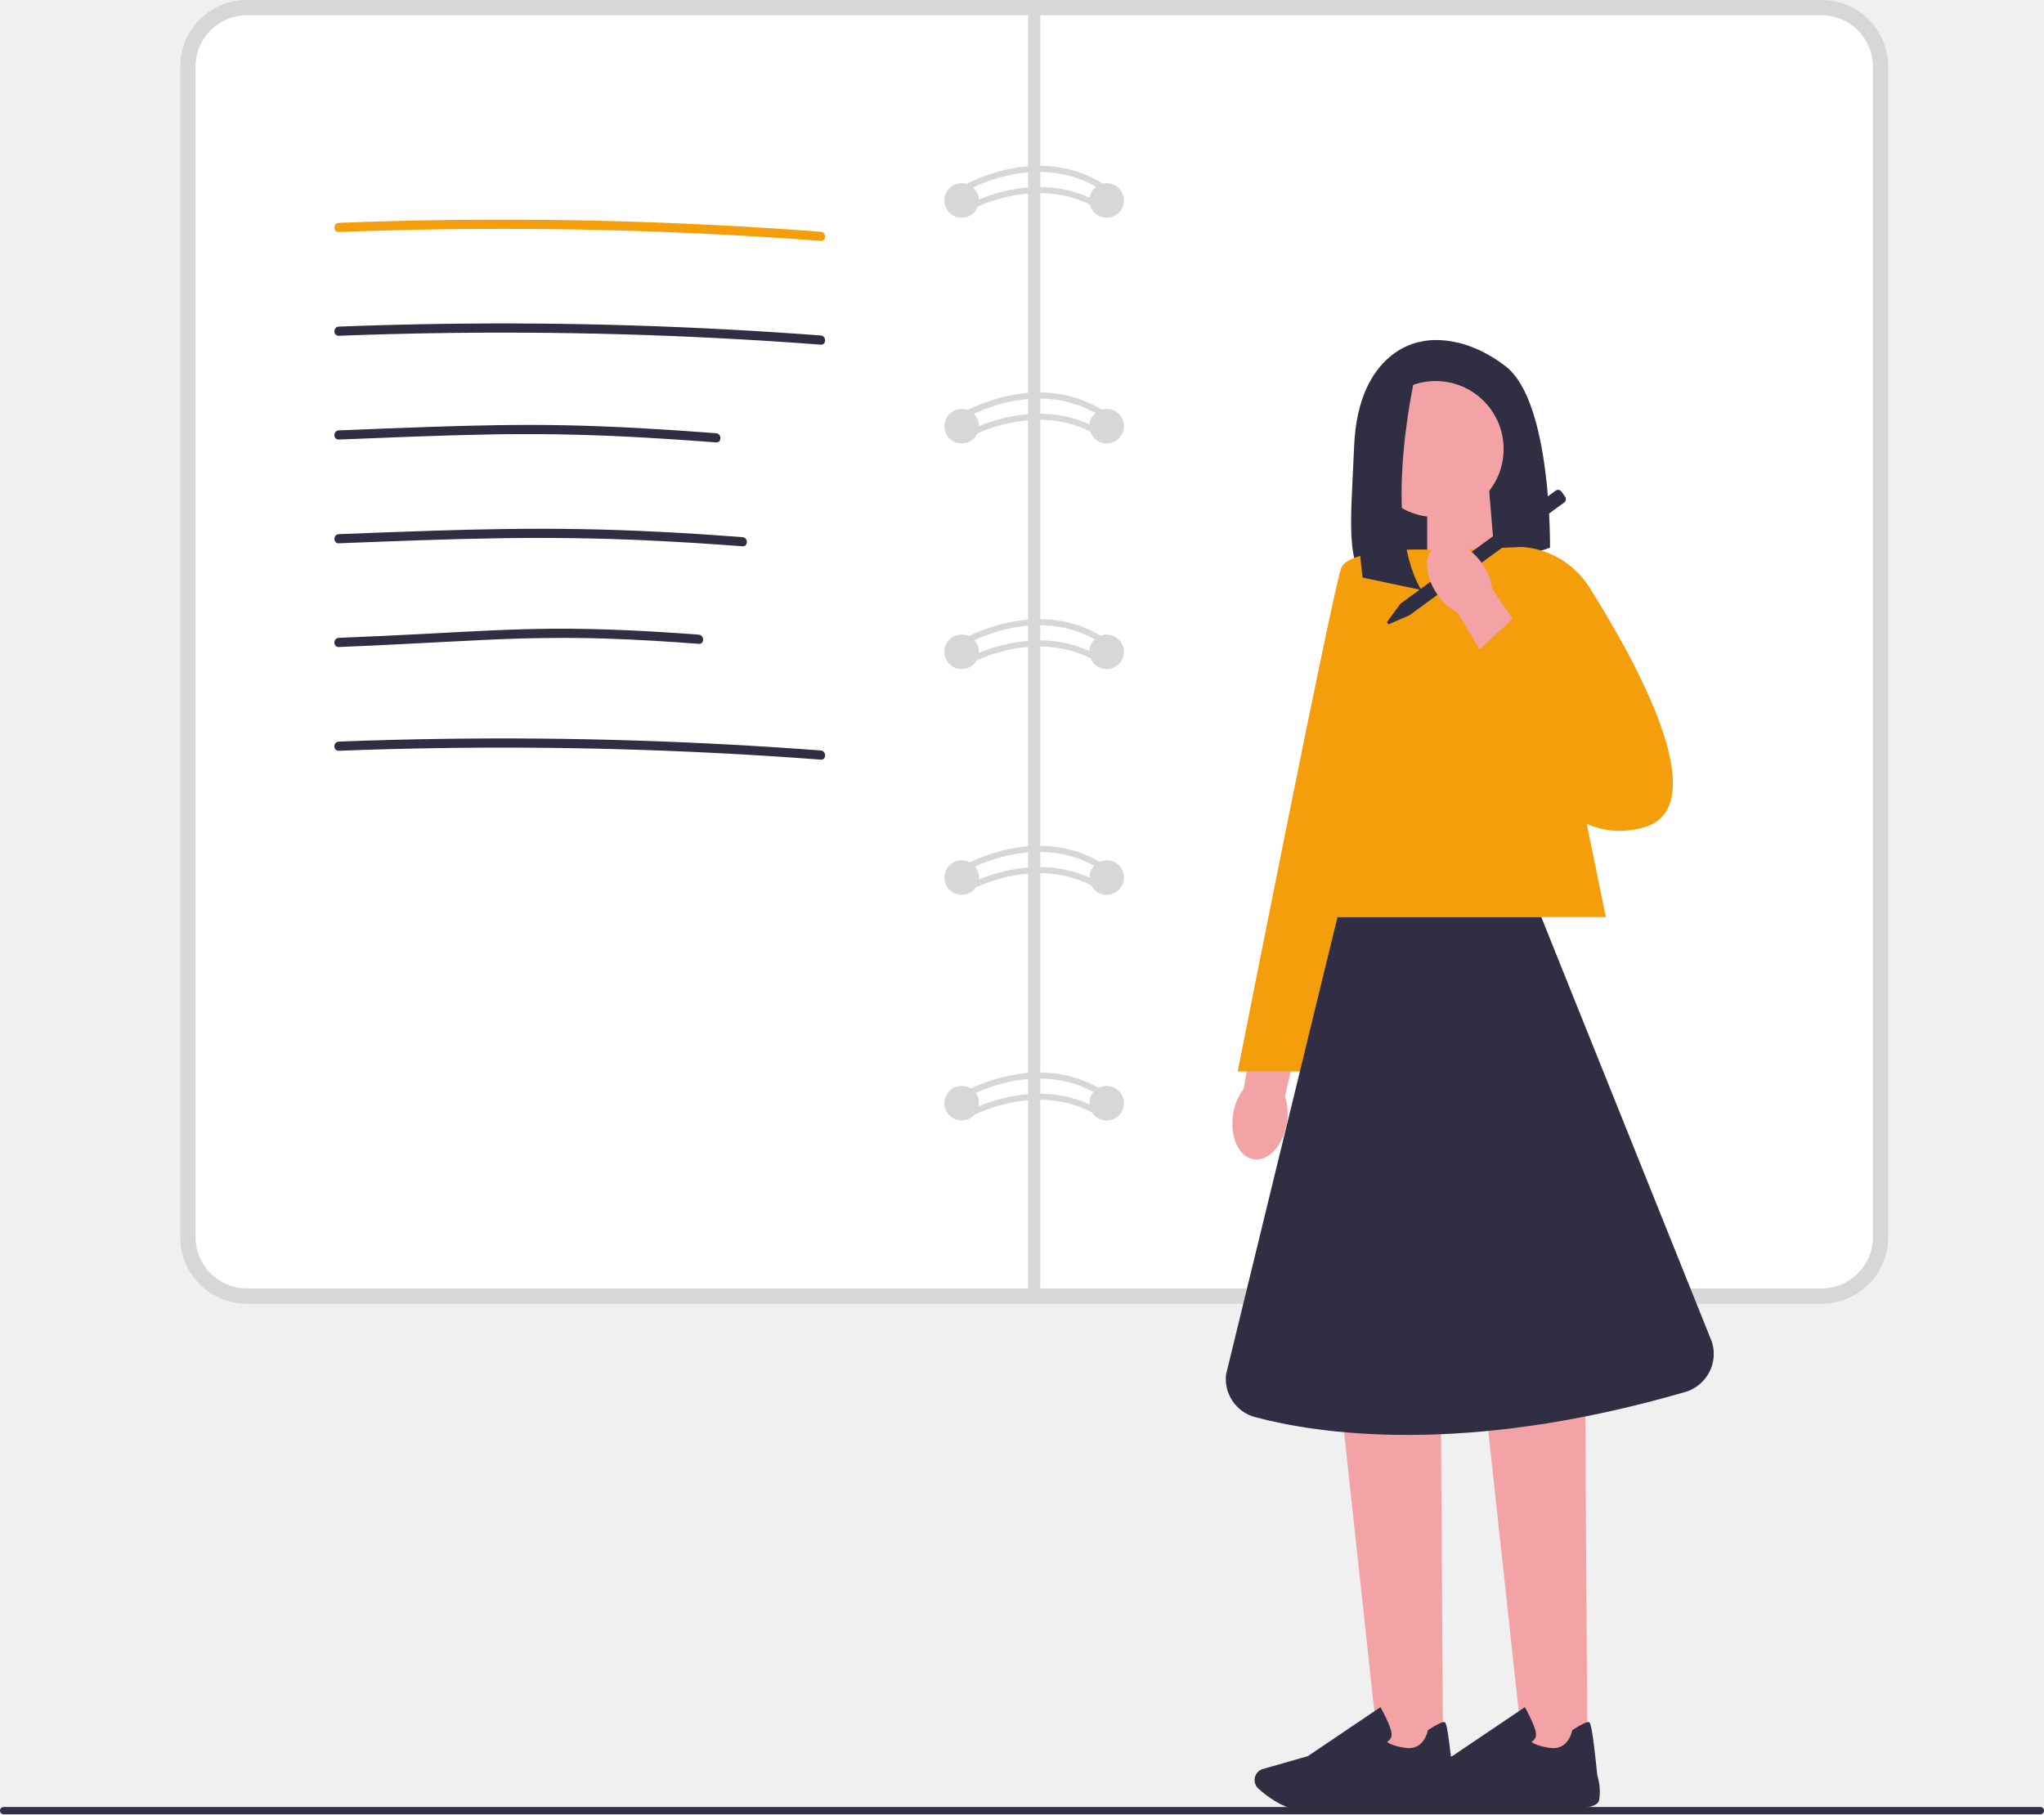
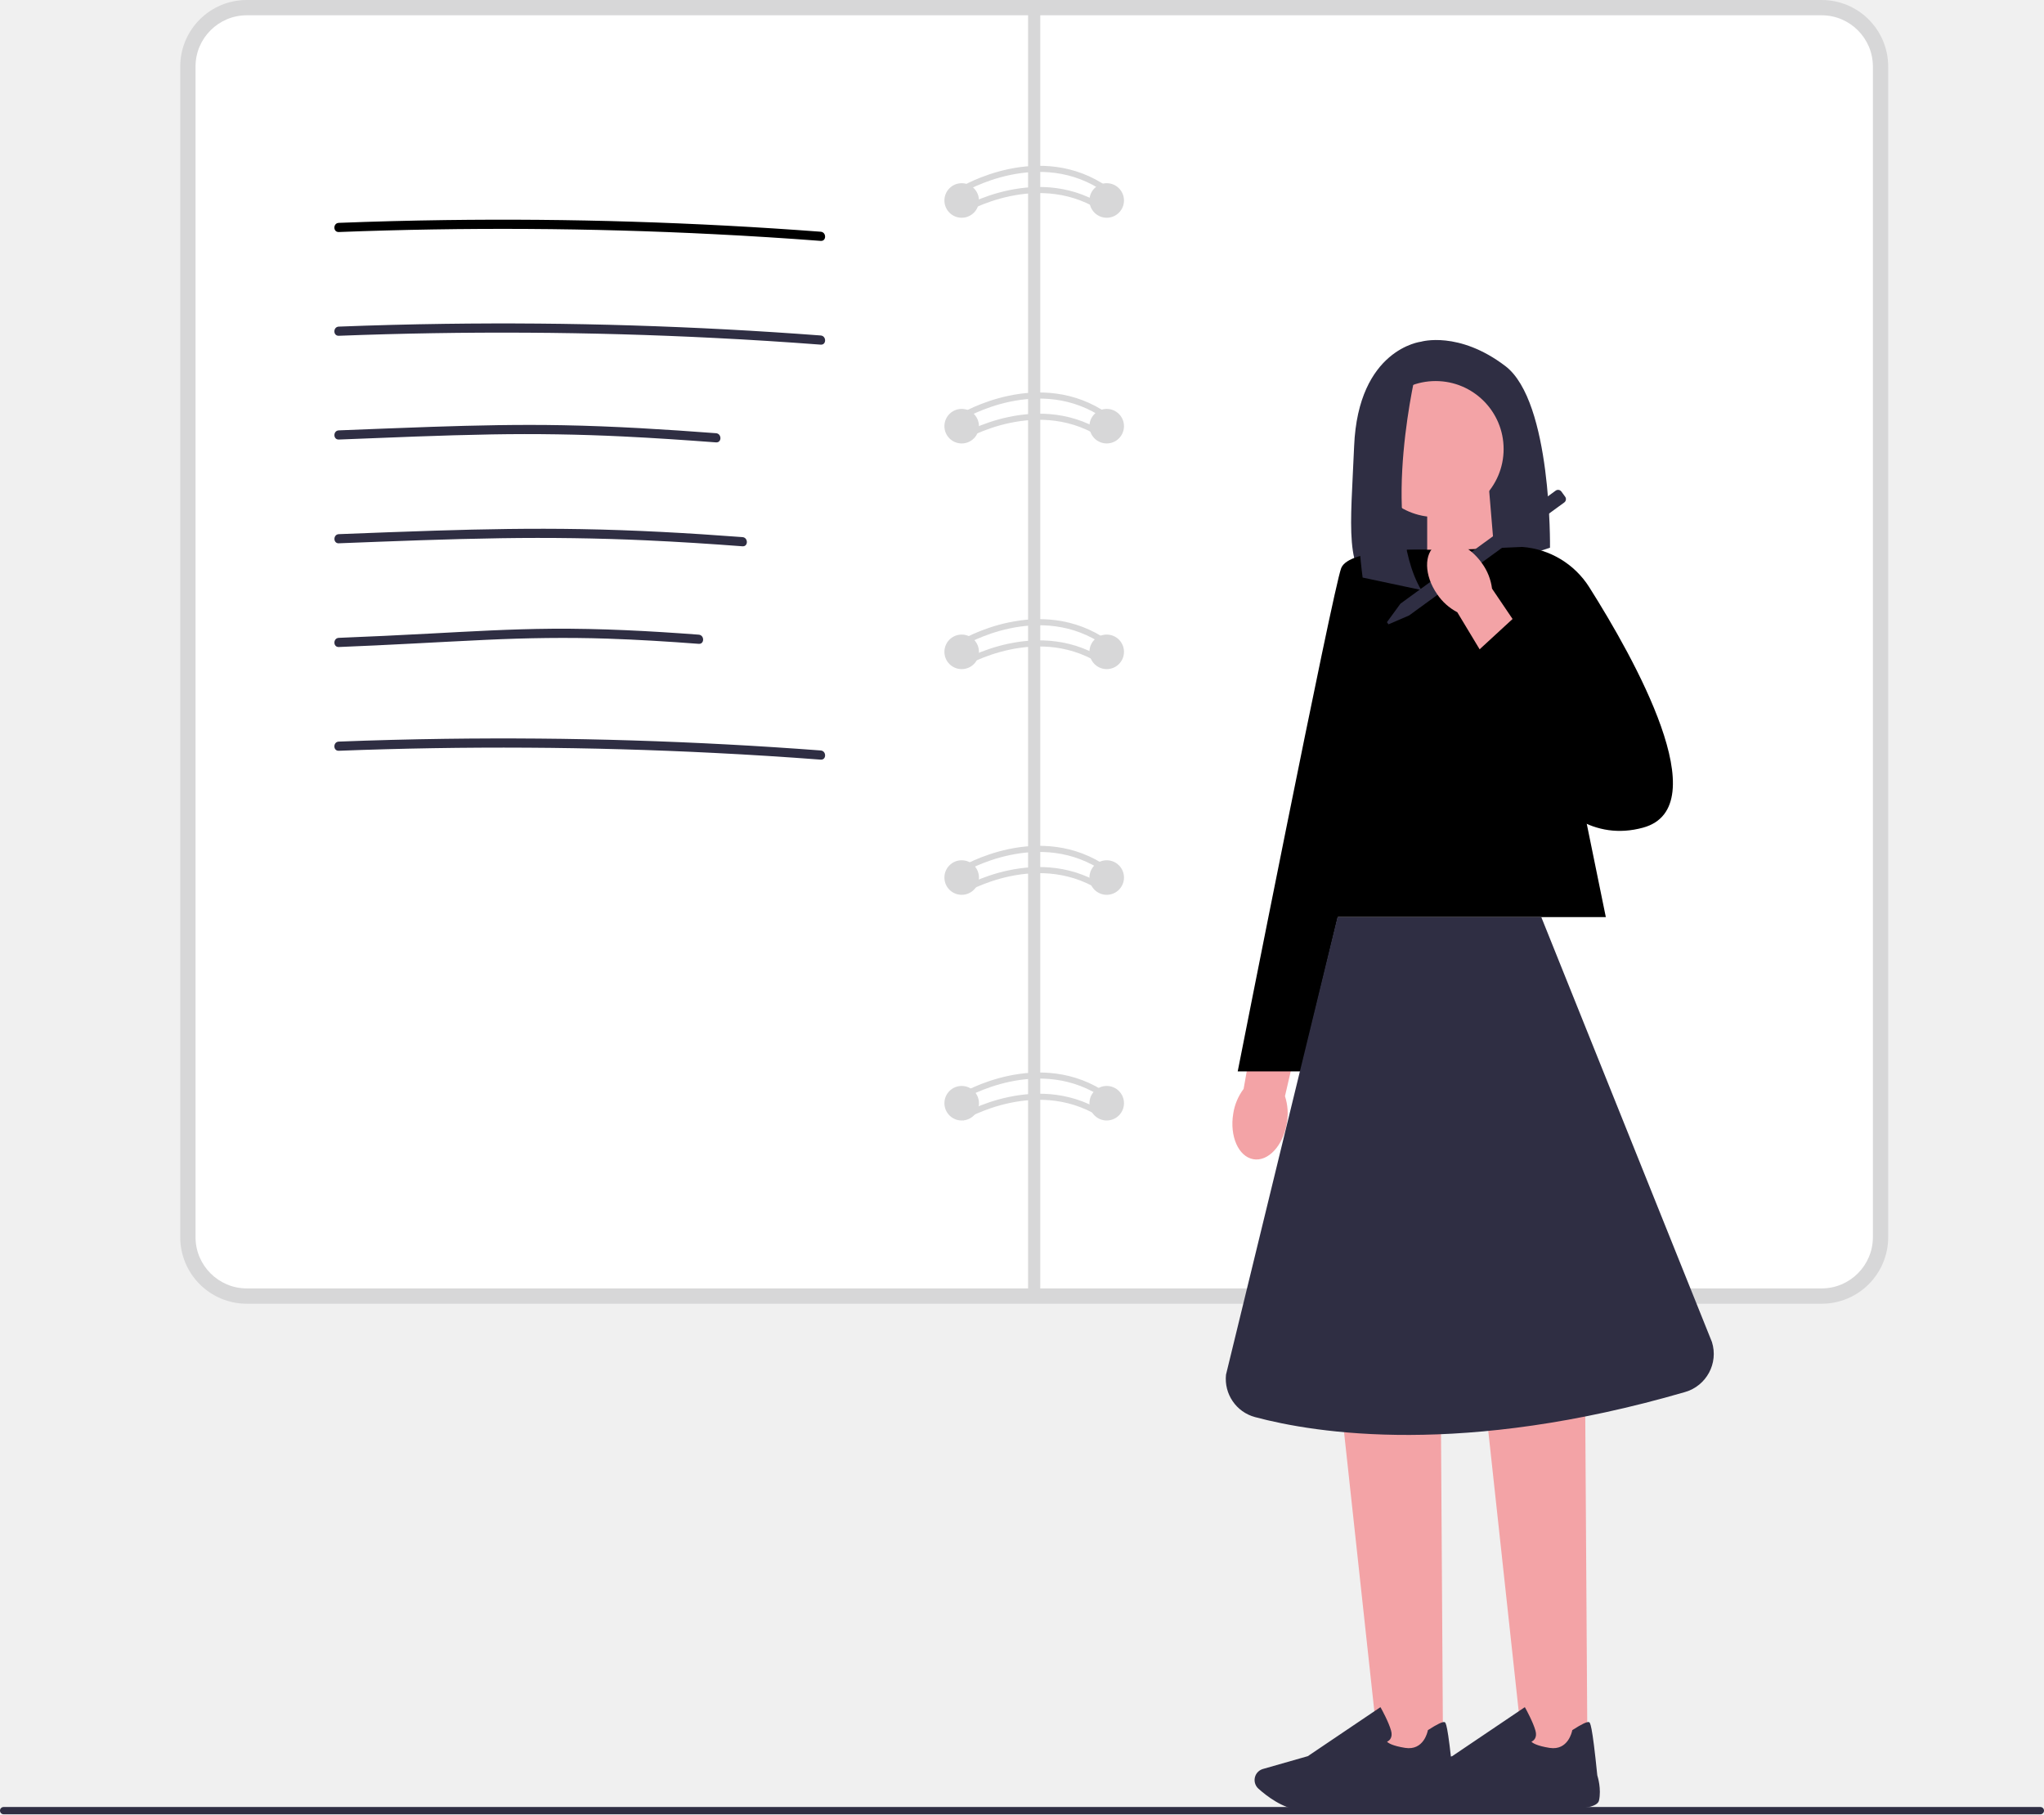
<svg xmlns="http://www.w3.org/2000/svg" width="668.6" height="593.48" viewBox="0 0 668.6 593.48" role="img" artist="Katerina Limpitsouni" source="https://undraw.co/">
  <rect x="58.96" width="558.67" height="426.47" rx="21.76" ry="21.76" fill="#d7d7d8" stroke-width="0" />
  <path d="M80.72,5c-9.24,0-16.76,7.52-16.76,16.76v382.94c0,9.24,7.52,16.76,16.76,16.76h515.15c9.24,0,16.76-7.52,16.76-16.76V21.76c0-9.24-7.52-16.76-16.76-16.76H80.72Z" fill="#fff" stroke-width="0" />
  <rect x="336.29" y="2.55" width="3.99" height="421.84" fill="#d7d7d8" stroke-width="0" />
  <circle cx="314.57" cy="65.58" r="5.65" fill="#d7d7d8" stroke-width="0" />
  <circle cx="362.01" cy="65.58" r="5.65" fill="#d7d7d8" stroke-width="0" />
  <circle cx="314.57" cy="139.41" r="5.65" fill="#d7d7d8" stroke-width="0" />
  <circle cx="362.01" cy="139.41" r="5.65" fill="#d7d7d8" stroke-width="0" />
  <circle cx="314.57" cy="213.23" r="5.65" fill="#d7d7d8" stroke-width="0" />
  <circle cx="362.01" cy="213.23" r="5.65" fill="#d7d7d8" stroke-width="0" />
  <circle cx="314.57" cy="287.06" r="5.65" fill="#d7d7d8" stroke-width="0" />
  <circle cx="362.01" cy="287.06" r="5.65" fill="#d7d7d8" stroke-width="0" />
  <circle cx="314.57" cy="360.88" r="5.65" fill="#d7d7d8" stroke-width="0" />
  <circle cx="362.01" cy="360.88" r="5.65" fill="#d7d7d8" stroke-width="0" />
  <path d="M315.09,62.97l-1.05-1.7c.26-.16,26.1-15.77,48.54.03l-1.15,1.64c-21.36-15.04-46.1-.12-46.34.03Z" fill="#d7d7d8" stroke-width="0" />
  <path d="M315.09,69.9l-1.05-1.7c.26-.16,26.1-15.77,48.54.03l-1.15,1.64c-21.36-15.04-46.1-.12-46.34.03Z" fill="#d7d7d8" stroke-width="0" />
  <path d="M315.09,137.12l-1.05-1.7c.26-.16,26.1-15.77,48.54.03l-1.15,1.64c-21.36-15.04-46.1-.12-46.34.03Z" fill="#d7d7d8" stroke-width="0" />
  <path d="M315.09,144.06l-1.05-1.7c.26-.16,26.1-15.77,48.54.03l-1.15,1.64c-21.36-15.04-46.1-.12-46.34.03Z" fill="#d7d7d8" stroke-width="0" />
  <path d="M315.09,211.27l-1.05-1.7c.26-.16,26.1-15.77,48.54.03l-1.15,1.64c-21.36-15.04-46.1-.12-46.34.03Z" fill="#d7d7d8" stroke-width="0" />
  <path d="M315.09,218.21l-1.05-1.7c.26-.16,26.09-15.77,48.54.03l-1.15,1.64c-21.36-15.04-46.1-.12-46.34.03Z" fill="#d7d7d8" stroke-width="0" />
  <path d="M315.09,285.42l-1.05-1.7c.26-.16,26.1-15.77,48.54.03l-1.15,1.64c-21.36-15.03-46.1-.12-46.34.03Z" fill="#d7d7d8" stroke-width="0" />
  <path d="M315.09,292.36l-1.05-1.7c.26-.16,26.09-15.77,48.54.03l-1.15,1.64c-21.36-15.04-46.1-.12-46.34.03Z" fill="#d7d7d8" stroke-width="0" />
  <path d="M315.09,359.57l-1.05-1.7c.26-.16,26.1-15.77,48.54.03l-1.15,1.63c-21.36-15.04-46.1-.12-46.34.03Z" fill="#d7d7d8" stroke-width="0" />
  <path d="M315.09,366.51l-1.05-1.7c.26-.16,26.1-15.77,48.54.03l-1.15,1.63c-21.36-15.04-46.1-.12-46.34.03Z" fill="#d7d7d8" stroke-width="0" />
  <path d="M464.85,111.77s-20.58,2.32-21.91,34.19c-1.11,26.56-3.37,41.36,7.44,46.9,3.86,1.98,8.4,2.15,12.53.8l44.1-14.5s.66-47.8-14.61-59.42c-15.27-11.62-27.55-7.97-27.55-7.97Z" fill="#2f2e43" stroke-width="0" />
  <polygon points="489.16 185.03 466.84 192.37 466.84 160.24 487.09 160.24 489.16 185.03" fill="#f3a3a6" stroke-width="0" />
  <path id="uuid-89c22d20-9486-4802-b91b-ddf2a7c7ca0a-46-44-51-53-76" d="M420.93,367.41c-1.21,7.36-6.12,12.64-10.96,11.79-4.85-.85-7.79-7.51-6.58-14.87.44-2.95,1.61-5.74,3.4-8.13l5.53-31.12,15.05,3.15-7.05,30.34c.93,2.87,1.14,5.9.61,8.84,0,0,0,0,0,0Z" fill="#f3a3a6" stroke-width="0" />
  <polygon points="472.03 574.33 451.13 574.33 439.01 462.64 471.32 462.64 472.03 574.33" fill="#f3a3a6" stroke-width="0" />
  <path d="M430.77,592.29c-2.2,0-4.16-.05-5.63-.19-5.55-.51-10.85-4.61-13.51-7-1.19-1.07-1.58-2.79-.96-4.27h0c.45-1.06,1.34-1.85,2.45-2.17l14.67-4.19,23.76-16.03.27.48c.1.18,2.43,4.38,3.21,7.22.3,1.08.22,1.98-.23,2.68-.31.48-.75.76-1.1.92.43.45,1.78,1.36,5.93,2.02,6.07.96,7.33-5.32,7.39-5.58l.04-.21.18-.12c2.88-1.86,4.66-2.7,5.27-2.52.38.11,1.02.31,2.74,17.41.17.54,1.38,4.47.56,8.24-.89,4.1-18.78,2.69-22.36,2.36-.1.01-13.49.96-22.67.96Z" fill="#2f2e43" stroke-width="0" />
  <polygon points="519.26 574.33 498.35 574.33 486.23 462.64 518.54 462.64 519.26 574.33" fill="#f3a3a6" stroke-width="0" />
  <path d="M478,592.29c-2.2,0-4.16-.05-5.63-.19-5.55-.51-10.85-4.61-13.51-7-1.19-1.07-1.58-2.79-.96-4.27h0c.45-1.06,1.34-1.85,2.45-2.17l14.67-4.19,23.76-16.03.27.48c.1.18,2.43,4.38,3.21,7.22.3,1.08.22,1.98-.23,2.68-.31.48-.75.76-1.1.92.43.45,1.78,1.36,5.93,2.02,6.07.96,7.33-5.32,7.39-5.58l.04-.21.18-.12c2.89-1.86,4.66-2.7,5.27-2.52.38.11,1.02.31,2.74,17.41.17.54,1.38,4.47.56,8.24-.89,4.1-18.78,2.69-22.36,2.36-.1.01-13.49.96-22.67.96Z" fill="#2f2e43" stroke-width="0" />
-   <polygon points="525.27 299.99 423.7 299.99 460.21 179.82 500.71 179.82 525.27 299.99" fill="#f59e0b" stroke-width="0" />
-   <path d="M466.6,179.84s-25.23-.66-27.88,5.98c-2.66,6.64-33.86,164.65-33.86,164.65h20.58l41.16-170.62Z" fill="#f59e0b" stroke-width="0" />
+   <polygon points="525.27 299.99 423.7 299.99 460.21 179.82 500.71 179.82 525.27 299.99" fill="#currentColor" stroke-width="0" />
+   <path d="M466.6,179.84s-25.23-.66-27.88,5.98c-2.66,6.64-33.86,164.65-33.86,164.65h20.58l41.16-170.62Z" fill="#currentColor" stroke-width="0" />
  <circle cx="469.6" cy="146.89" r="22.24" fill="#f3a3a6" stroke-width="0" />
  <path d="M463.52,120.07s-12.24,49.7,1.37,72.93l-19.17-4.07s-7.43-54.39,7.51-64.28l10.29-4.58Z" fill="#2f2e43" stroke-width="0" />
  <path d="M504.16,299.99h-66.66l-36.47,149.69c-.67,6.32,3.34,12.22,9.48,13.87,20.01,5.36,68.03,12.95,140.7-8.2,6.99-2.03,10.96-9.41,8.77-16.36l-55.82-139Z" fill="#2f2e43" stroke-width="0" />
  <path d="M668.6,592.29c0,.66-.53,1.19-1.19,1.19H1.19c-.66,0-1.19-.53-1.19-1.19s.53-1.19,1.19-1.19h666.22c.66,0,1.19.53,1.19,1.19Z" fill="#2f2e43" stroke-width="0" />
-   <path d="M477.21,179.82l20.73-.91c8.98.68,17.1,5.56,21.91,13.17,14.65,23.16,42.06,71.97,17.59,78.66-32.26,8.81-47.89-40.24-47.89-40.24l-12.34-50.68Z" fill="#f59e0b" stroke-width="0" />
+   <path d="M477.21,179.82l20.73-.91c8.98.68,17.1,5.56,21.91,13.17,14.65,23.16,42.06,71.97,17.59,78.66-32.26,8.81-47.89-40.24-47.89-40.24l-12.34-50.68Z" fill="#currentColor" stroke-width="0" />
  <path d="M458.1,197.46l50.76-36.96c.6-.44,1.44-.3,1.88.3l1.23,1.69c.44.6.3,1.44-.3,1.88l-50.75,36.96h-.01s-6.73,2.9-6.73,2.9l-.51-.7,4.43-6.07Z" fill="#2f2e43" stroke-width="0" />
  <path id="uuid-98bb229b-1f5d-4c6c-926b-55ef96e77de9-47-45-52-54-77" d="M470.1,194.37c-4.26-6.12-4.41-13.33-.35-16.1,4.07-2.77,10.82-.04,15.08,6.08,1.74,2.42,2.84,5.24,3.22,8.2l17.71,26.18-12.99,8.23-16.08-26.68c-2.67-1.41-4.93-3.44-6.59-5.91,0,0,0,0,0,0Z" fill="#f3a3a6" stroke-width="0" />
-   <polygon points="480.58 215.54 495.21 202.07 524.14 229.01 497.24 247.4 480.58 215.54" fill="#f59e0b" stroke-width="0" />
-   <path d="M110.83,75.9c20.55-.79,41.12-1.13,61.69-1.01s40.8.69,61.17,1.72c11.6.58,23.18,1.31,34.76,2.19,1.93.15,1.92-2.86,0-3-20.51-1.55-41.05-2.64-61.61-3.28s-40.8-.8-61.2-.53c-11.61.16-23.22.46-34.82.91-1.92.07-1.93,3.07,0,3h0Z" fill="#f59e0b" stroke-width="0" />
+   <polygon points="480.58 215.54 495.21 202.07 524.14 229.01 497.24 247.4 480.58 215.54" fill="#currentColor" stroke-width="0" />
+   <path d="M110.83,75.9c20.55-.79,41.12-1.13,61.69-1.01s40.8.69,61.17,1.72c11.6.58,23.18,1.31,34.76,2.19,1.93.15,1.92-2.86,0-3-20.51-1.55-41.05-2.64-61.61-3.28s-40.8-.8-61.2-.53c-11.61.16-23.22.46-34.82.91-1.92.07-1.93,3.07,0,3h0Z" fill="#currentColor" stroke-width="0" />
  <path d="M110.83,109.84c20.55-.79,41.12-1.13,61.69-1.01s40.8.69,61.17,1.72c11.6.58,23.18,1.31,34.76,2.19,1.93.15,1.92-2.86,0-3-20.51-1.55-41.05-2.64-61.61-3.28s-40.8-.8-61.2-.53c-11.61.16-23.22.46-34.82.91-1.92.07-1.93,3.07,0,3h0Z" fill="#2f2e43" stroke-width="0" />
  <path d="M110.83,143.78c16.68-.65,33.37-1.39,50.07-1.68,14.28-.25,28.56-.02,42.82.67,10.17.49,20.33,1.18,30.49,1.94,1.93.15,1.92-2.86,0-3-16.64-1.26-33.3-2.29-49.99-2.61-14.28-.27-28.57.04-42.84.52-10.18.35-20.36.76-30.55,1.16-1.92.07-1.93,3.07,0,3h0Z" fill="#2f2e43" stroke-width="0" />
  <path d="M110.83,177.72c17.66-.68,35.33-1.4,53-1.66,15.82-.24,31.65-.03,47.46.69,10.53.48,21.05,1.15,31.57,1.95,1.93.15,1.92-2.86,0-3-17.62-1.33-35.26-2.32-52.92-2.62-15.83-.28-31.66,0-47.48.5-10.54.33-21.08.74-31.62,1.15-1.92.07-1.93,3.07,0,3h0Z" fill="#2f2e43" stroke-width="0" />
  <path d="M110.83,211.65c16.06-.62,32.1-1.6,48.15-2.35,13.26-.62,26.52-.83,39.79-.39,9.94.33,19.87.95,29.78,1.7,1.93.15,1.92-2.86,0-3-16-1.21-32.02-2.06-48.07-1.94-13.29.1-26.55.87-39.81,1.58-9.94.53-19.89,1.01-29.84,1.4-1.92.07-1.93,3.08,0,3h0Z" fill="#2f2e43" stroke-width="0" />
  <path d="M110.83,245.59c20.55-.79,41.12-1.13,61.69-1.01s40.8.69,61.17,1.72c11.6.58,23.18,1.31,34.76,2.19,1.93.15,1.92-2.86,0-3-20.51-1.55-41.05-2.64-61.61-3.28s-40.8-.8-61.2-.53c-11.61.16-23.22.46-34.82.91-1.92.07-1.93,3.07,0,3h0Z" fill="#2f2e43" stroke-width="0" />
</svg>
